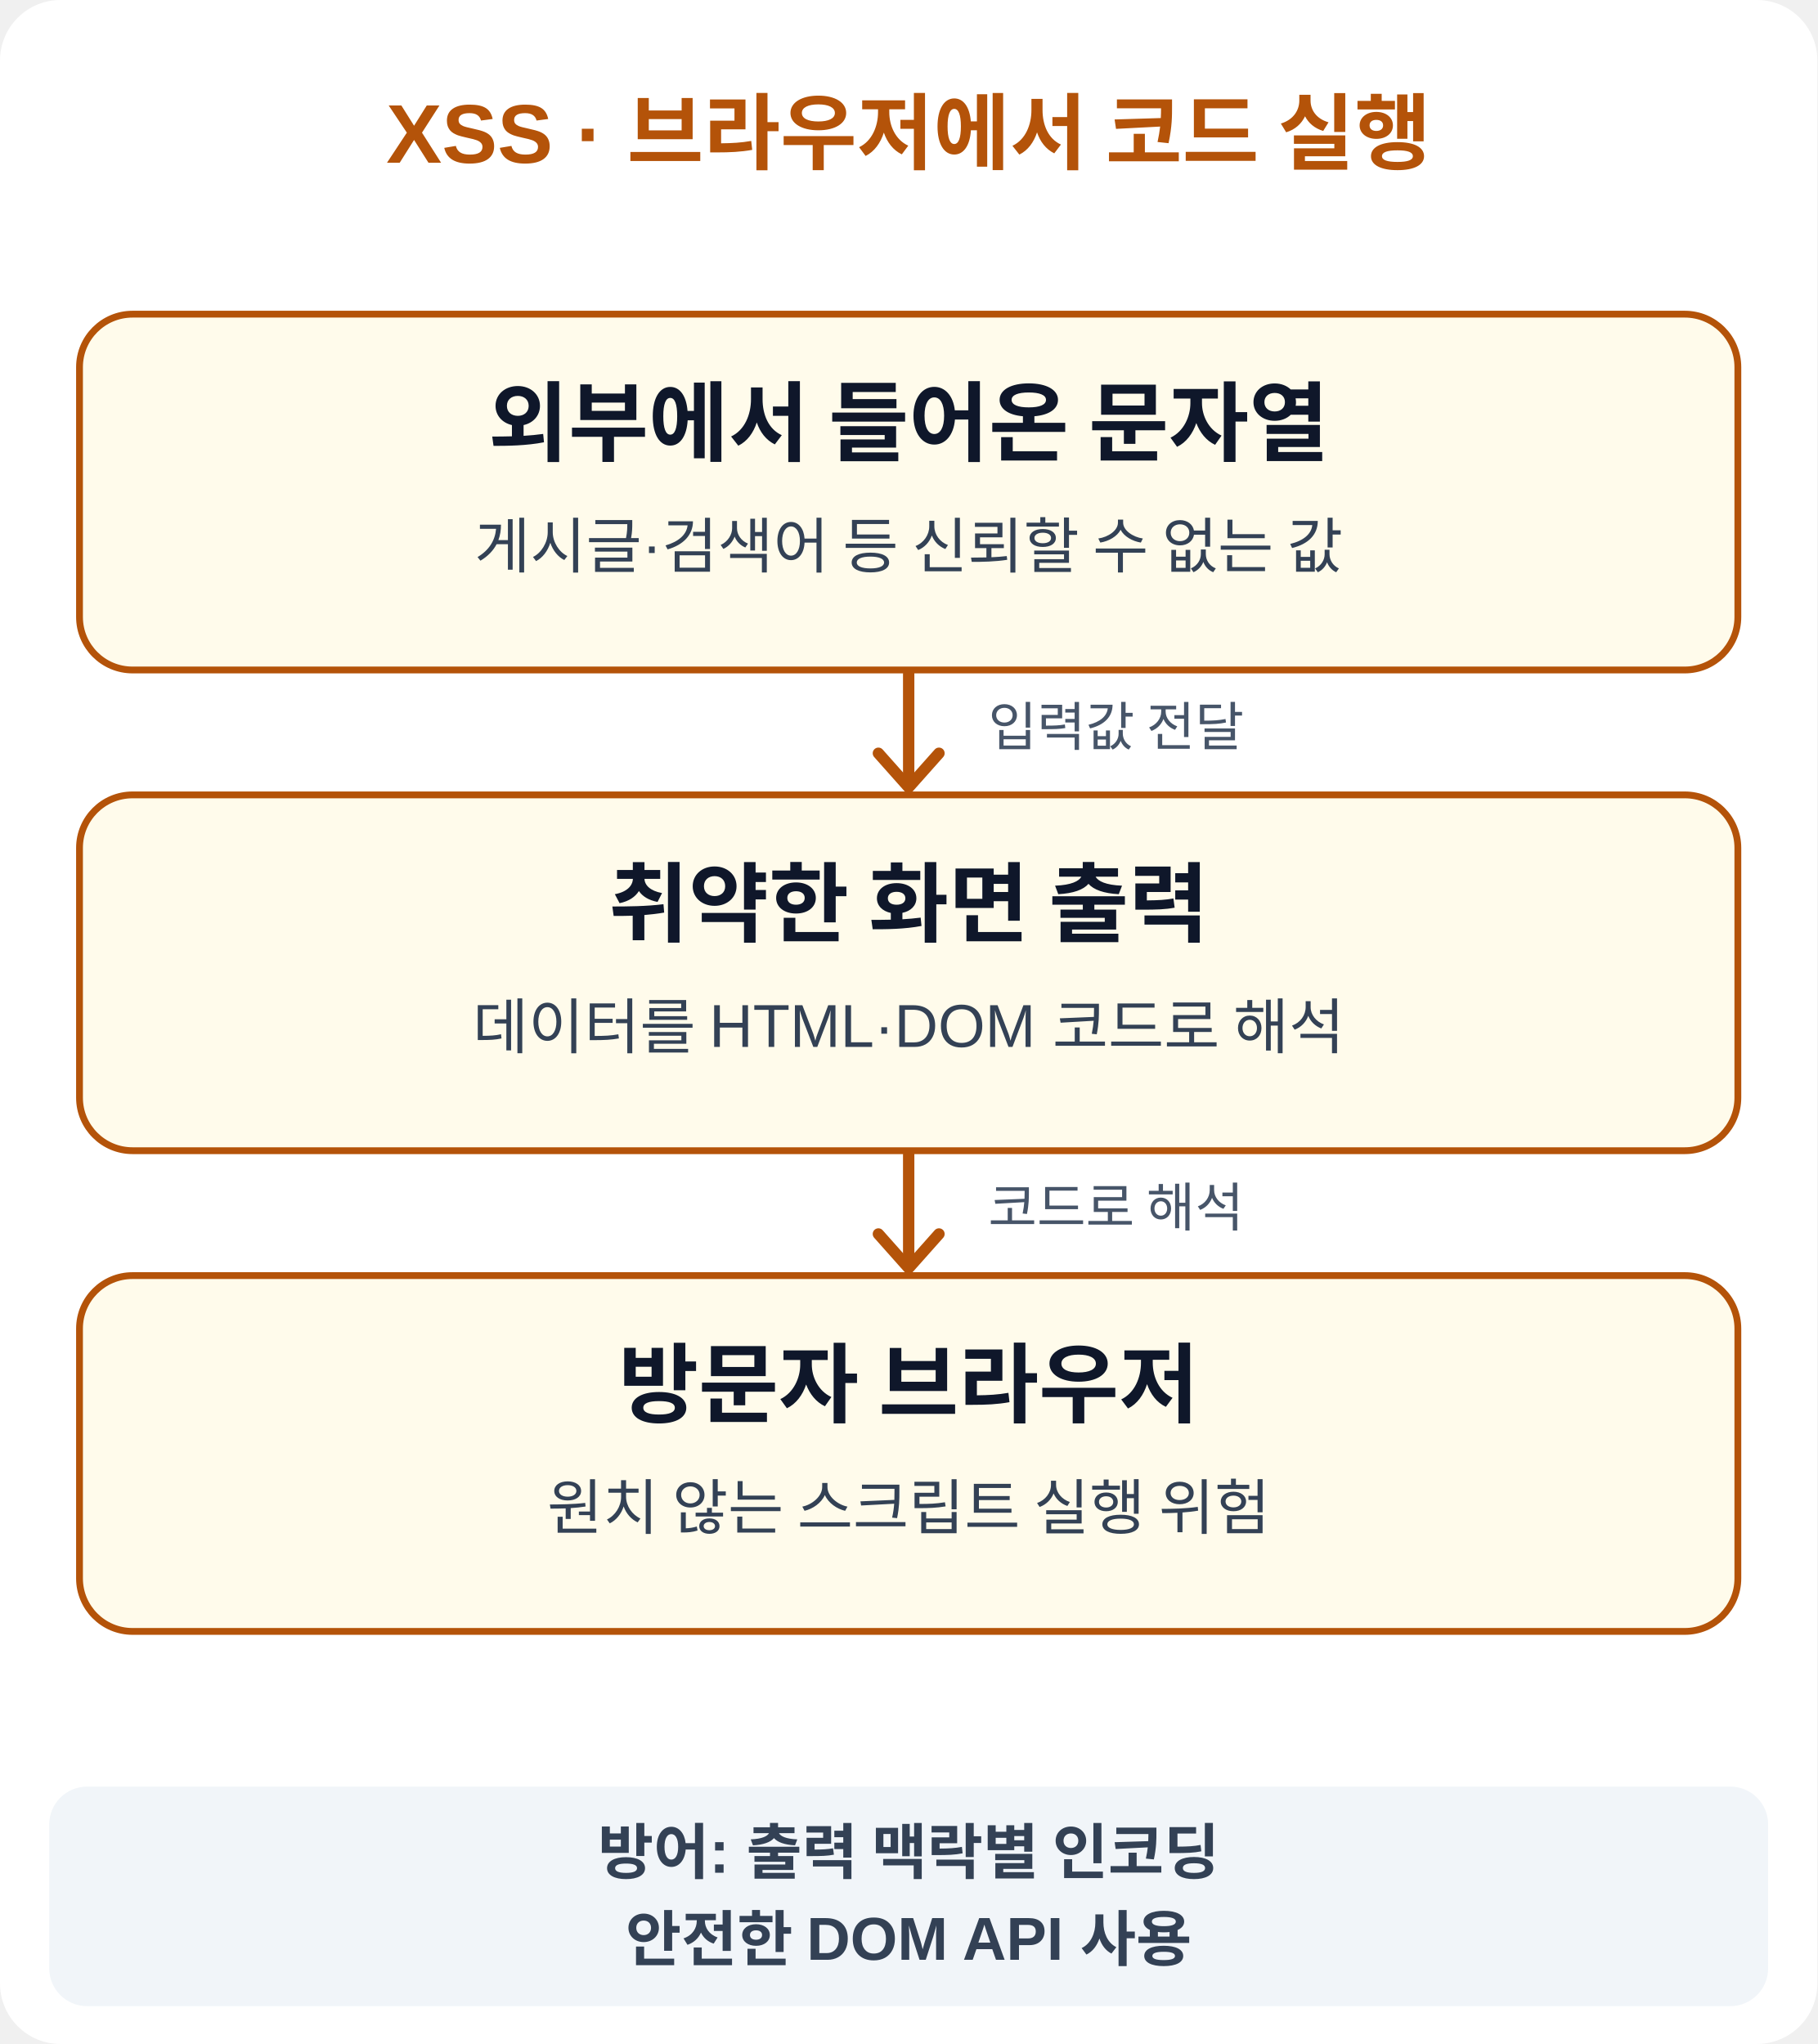
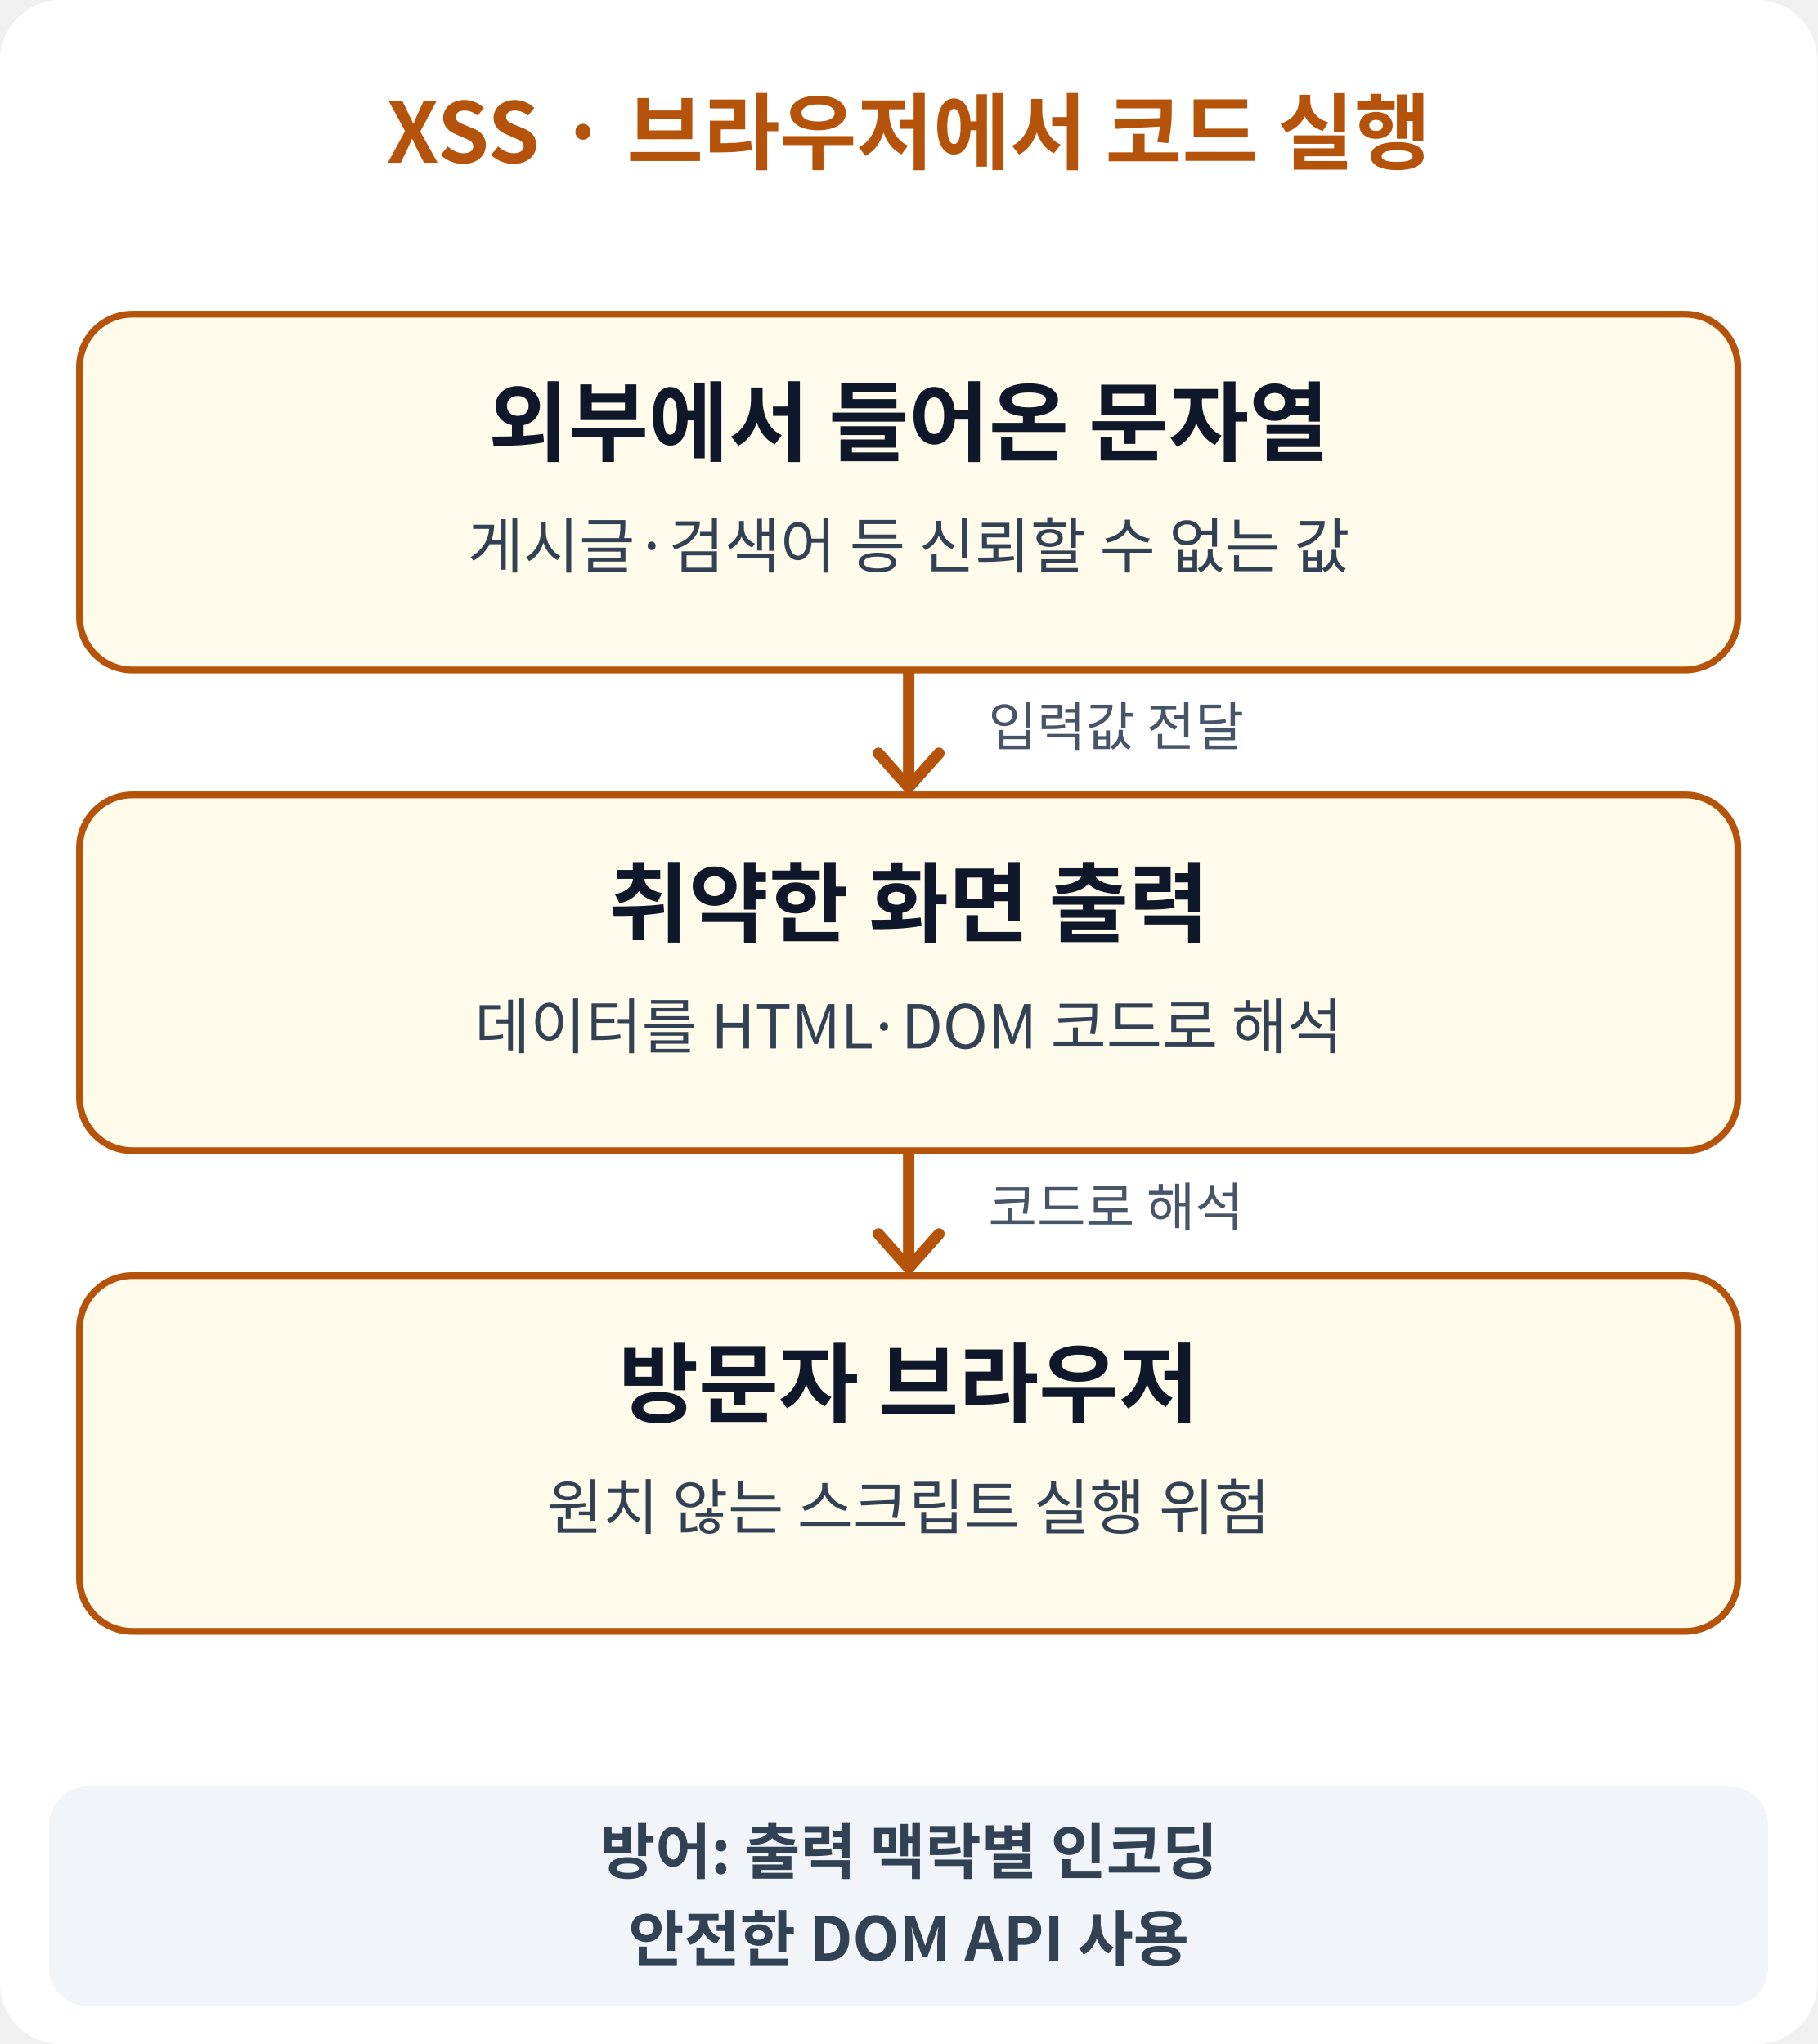
<svg xmlns="http://www.w3.org/2000/svg" width="480" height="540" viewBox="0 0 480 540" role="img" aria-labelledby="title desc">
  <rect x="0" y="0" width="480" height="540" rx="16" fill="#ffffff" />
-   <g font-family="Arial, Noto Sans KR, sans-serif">
+   <g font-family="Noto Sans CJK KR, NanumGothic, sans-serif">
    <text x="240" y="43" font-size="22" font-weight="700" text-anchor="middle" fill="#b45309">XSS · 브라우저에서 코드 실행</text>
    <rect x="21" y="83" width="438" height="94" rx="14" fill="#fffbeb" stroke="#b45309" stroke-width="1.8" />
    <text x="240" y="120" font-size="23" font-weight="700" text-anchor="middle" fill="#0f172a">외부에서 들어온 문자열</text>
    <text x="240" y="150" font-size="16" text-anchor="middle" fill="#334155">게시글·검색어 등 신뢰할 수 없는 값</text>
    <rect x="21" y="210" width="438" height="94" rx="14" fill="#fffbeb" stroke="#b45309" stroke-width="1.8" />
    <text x="240" y="247" font-size="23" font-weight="700" text-anchor="middle" fill="#0f172a">취약한 화면 출력</text>
    <text x="240" y="277" font-size="16" text-anchor="middle" fill="#334155">데이터를 HTML·DOM 코드로 해석</text>
    <rect x="21" y="337" width="438" height="94" rx="14" fill="#fffbeb" stroke="#b45309" stroke-width="1.8" />
    <text x="240" y="374" font-size="23" font-weight="700" text-anchor="middle" fill="#0f172a">방문자 브라우저</text>
    <text x="240" y="404" font-size="16" text-anchor="middle" fill="#334155">원치 않는 스크립트 실행 위험</text>
    <path d="M240 178 V207" stroke="#b45309" stroke-width="3" fill="none" stroke-linecap="round" />
    <path d="M232 199 L240 208 L248 199" fill="none" stroke="#b45309" stroke-width="3" stroke-linecap="round" stroke-linejoin="round" />
    <text x="261" y="197" font-size="14" fill="#475569">입력값 전달</text>
    <path d="M240 305 V334" stroke="#b45309" stroke-width="3" fill="none" stroke-linecap="round" />
    <path d="M232 326 L240 335 L248 326" fill="none" stroke="#b45309" stroke-width="3" stroke-linecap="round" stroke-linejoin="round" />
    <text x="261" y="324" font-size="14" fill="#475569">코드로 해석</text>
    <rect x="13" y="472" width="454" height="58" rx="10" fill="#f1f5f9" />
    <text x="240" y="495" font-size="16" font-weight="600" text-anchor="middle" fill="#334155">방어: 출력 맥락별 인코딩</text>
    <text x="240" y="518" font-size="16" font-weight="600" text-anchor="middle" fill="#334155">안전한 DOM API 사용</text>
  </g>
</svg>
